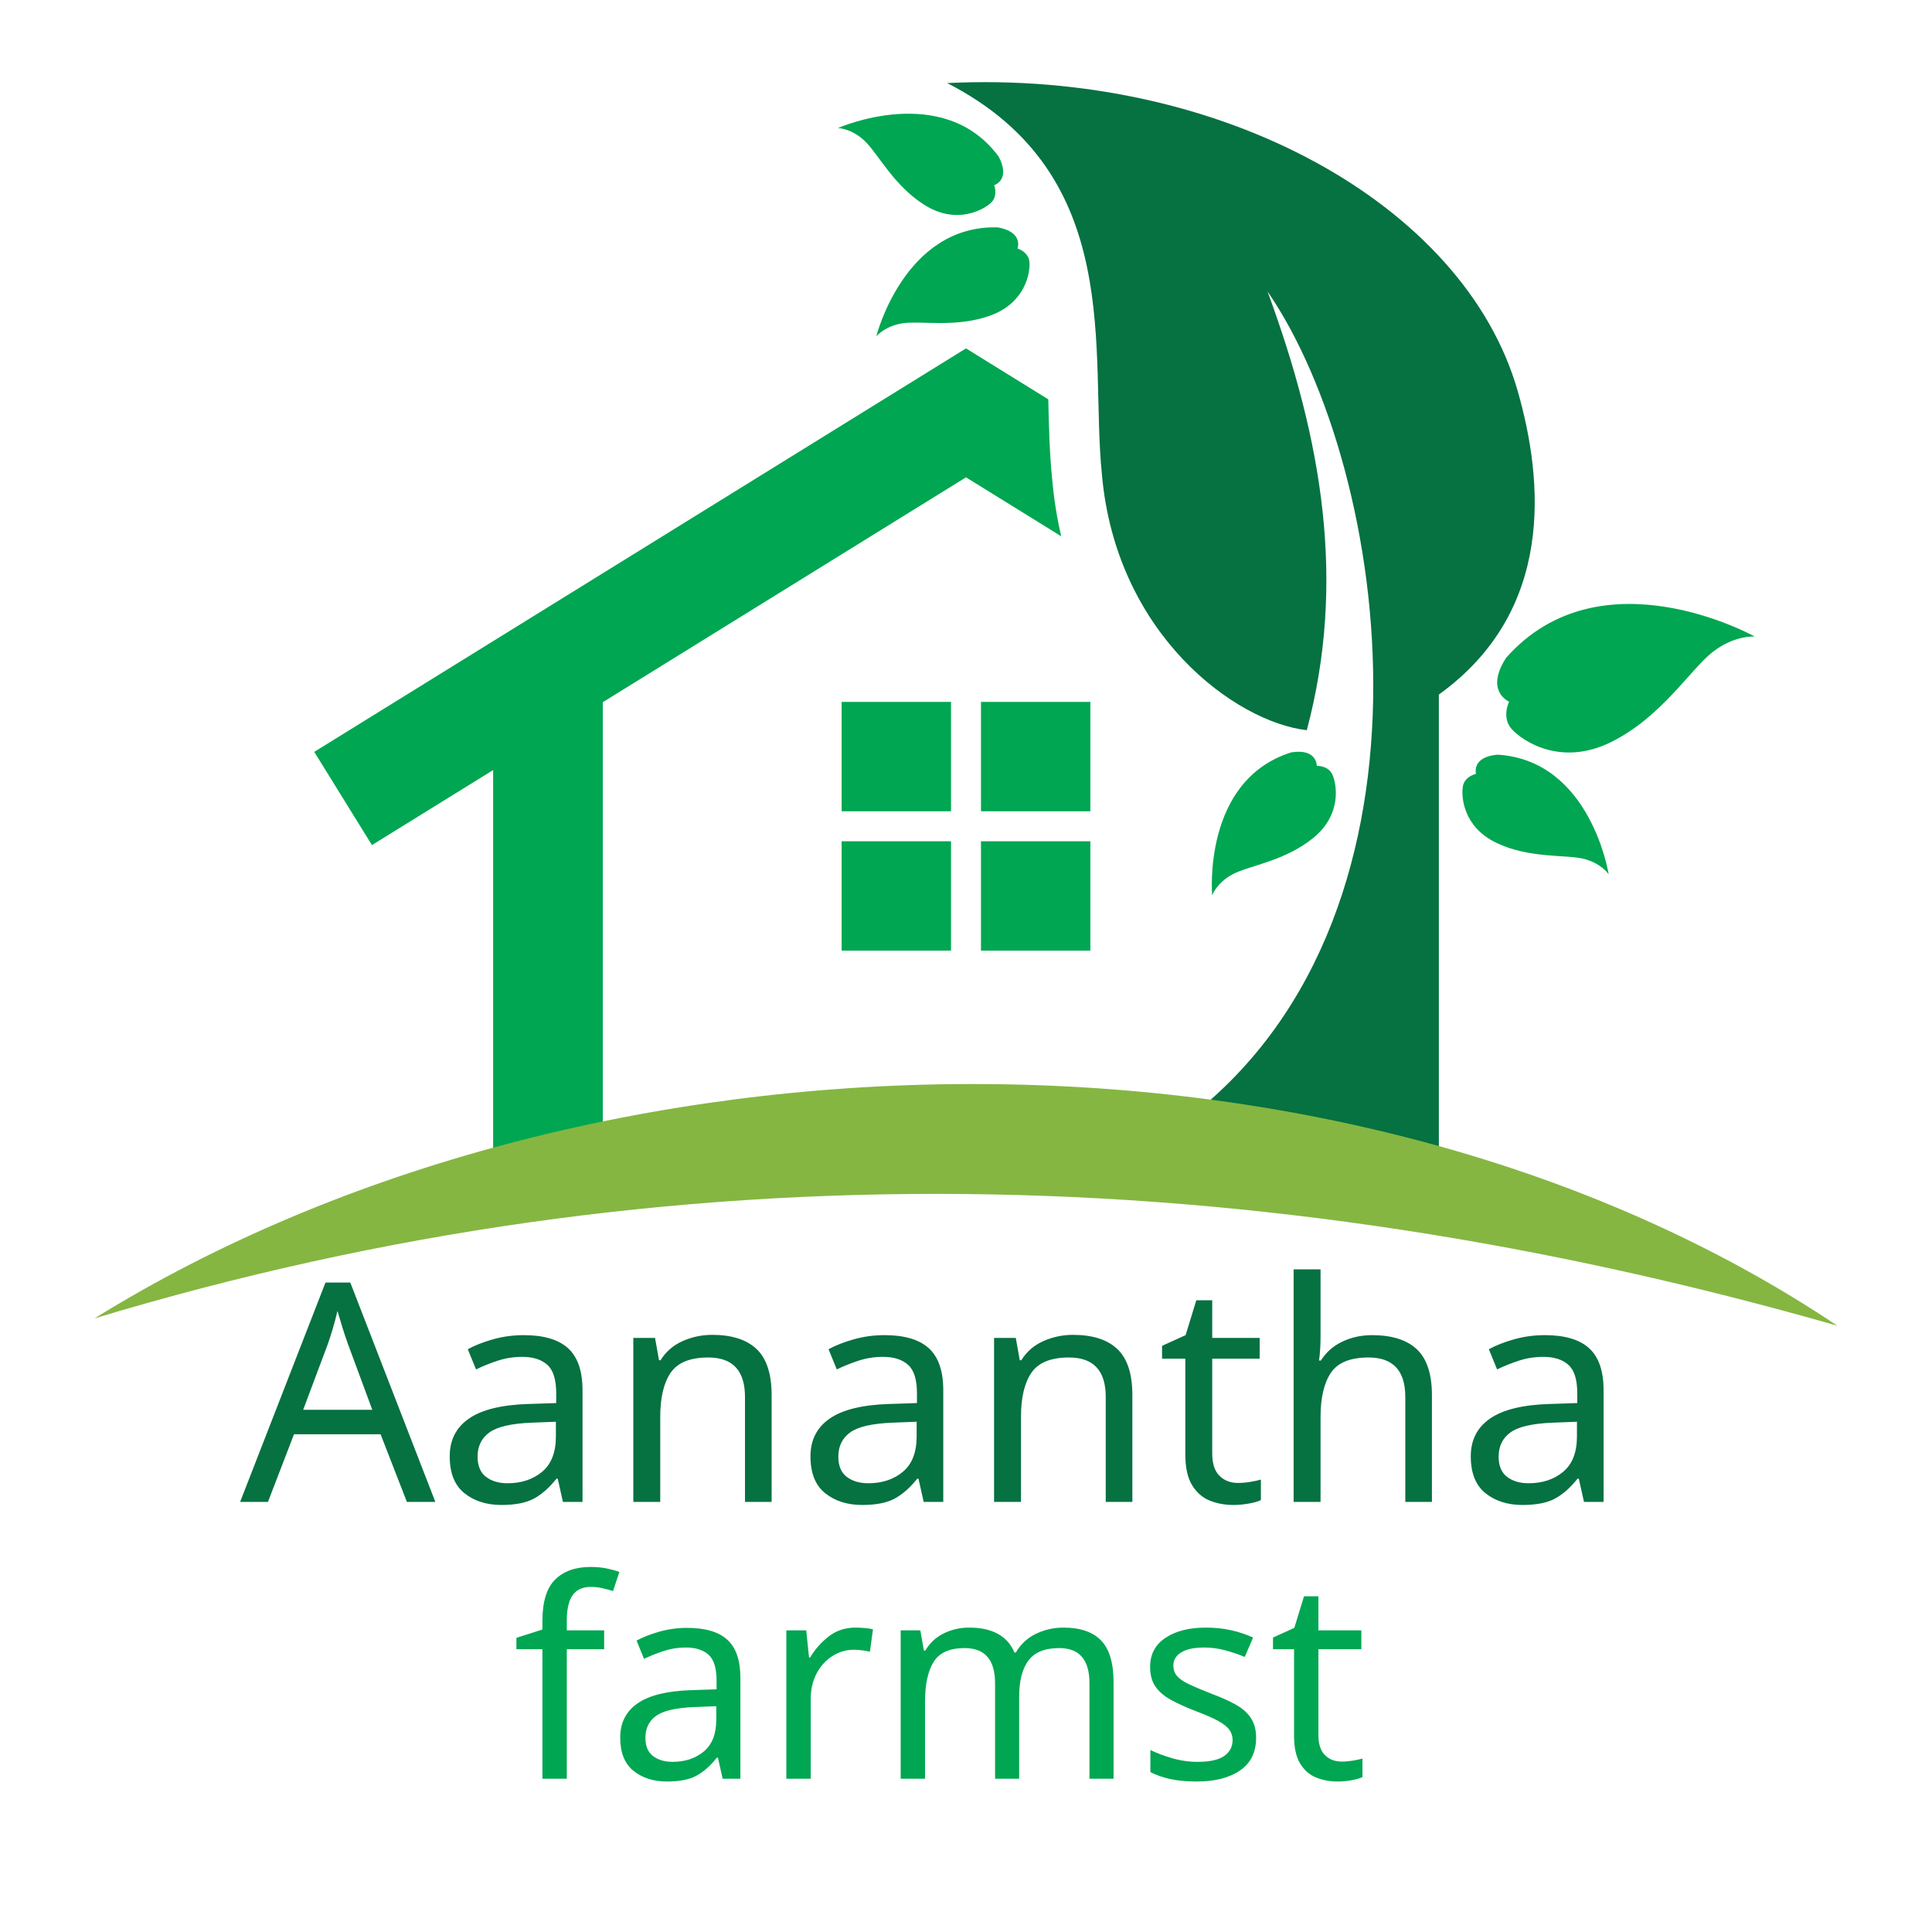
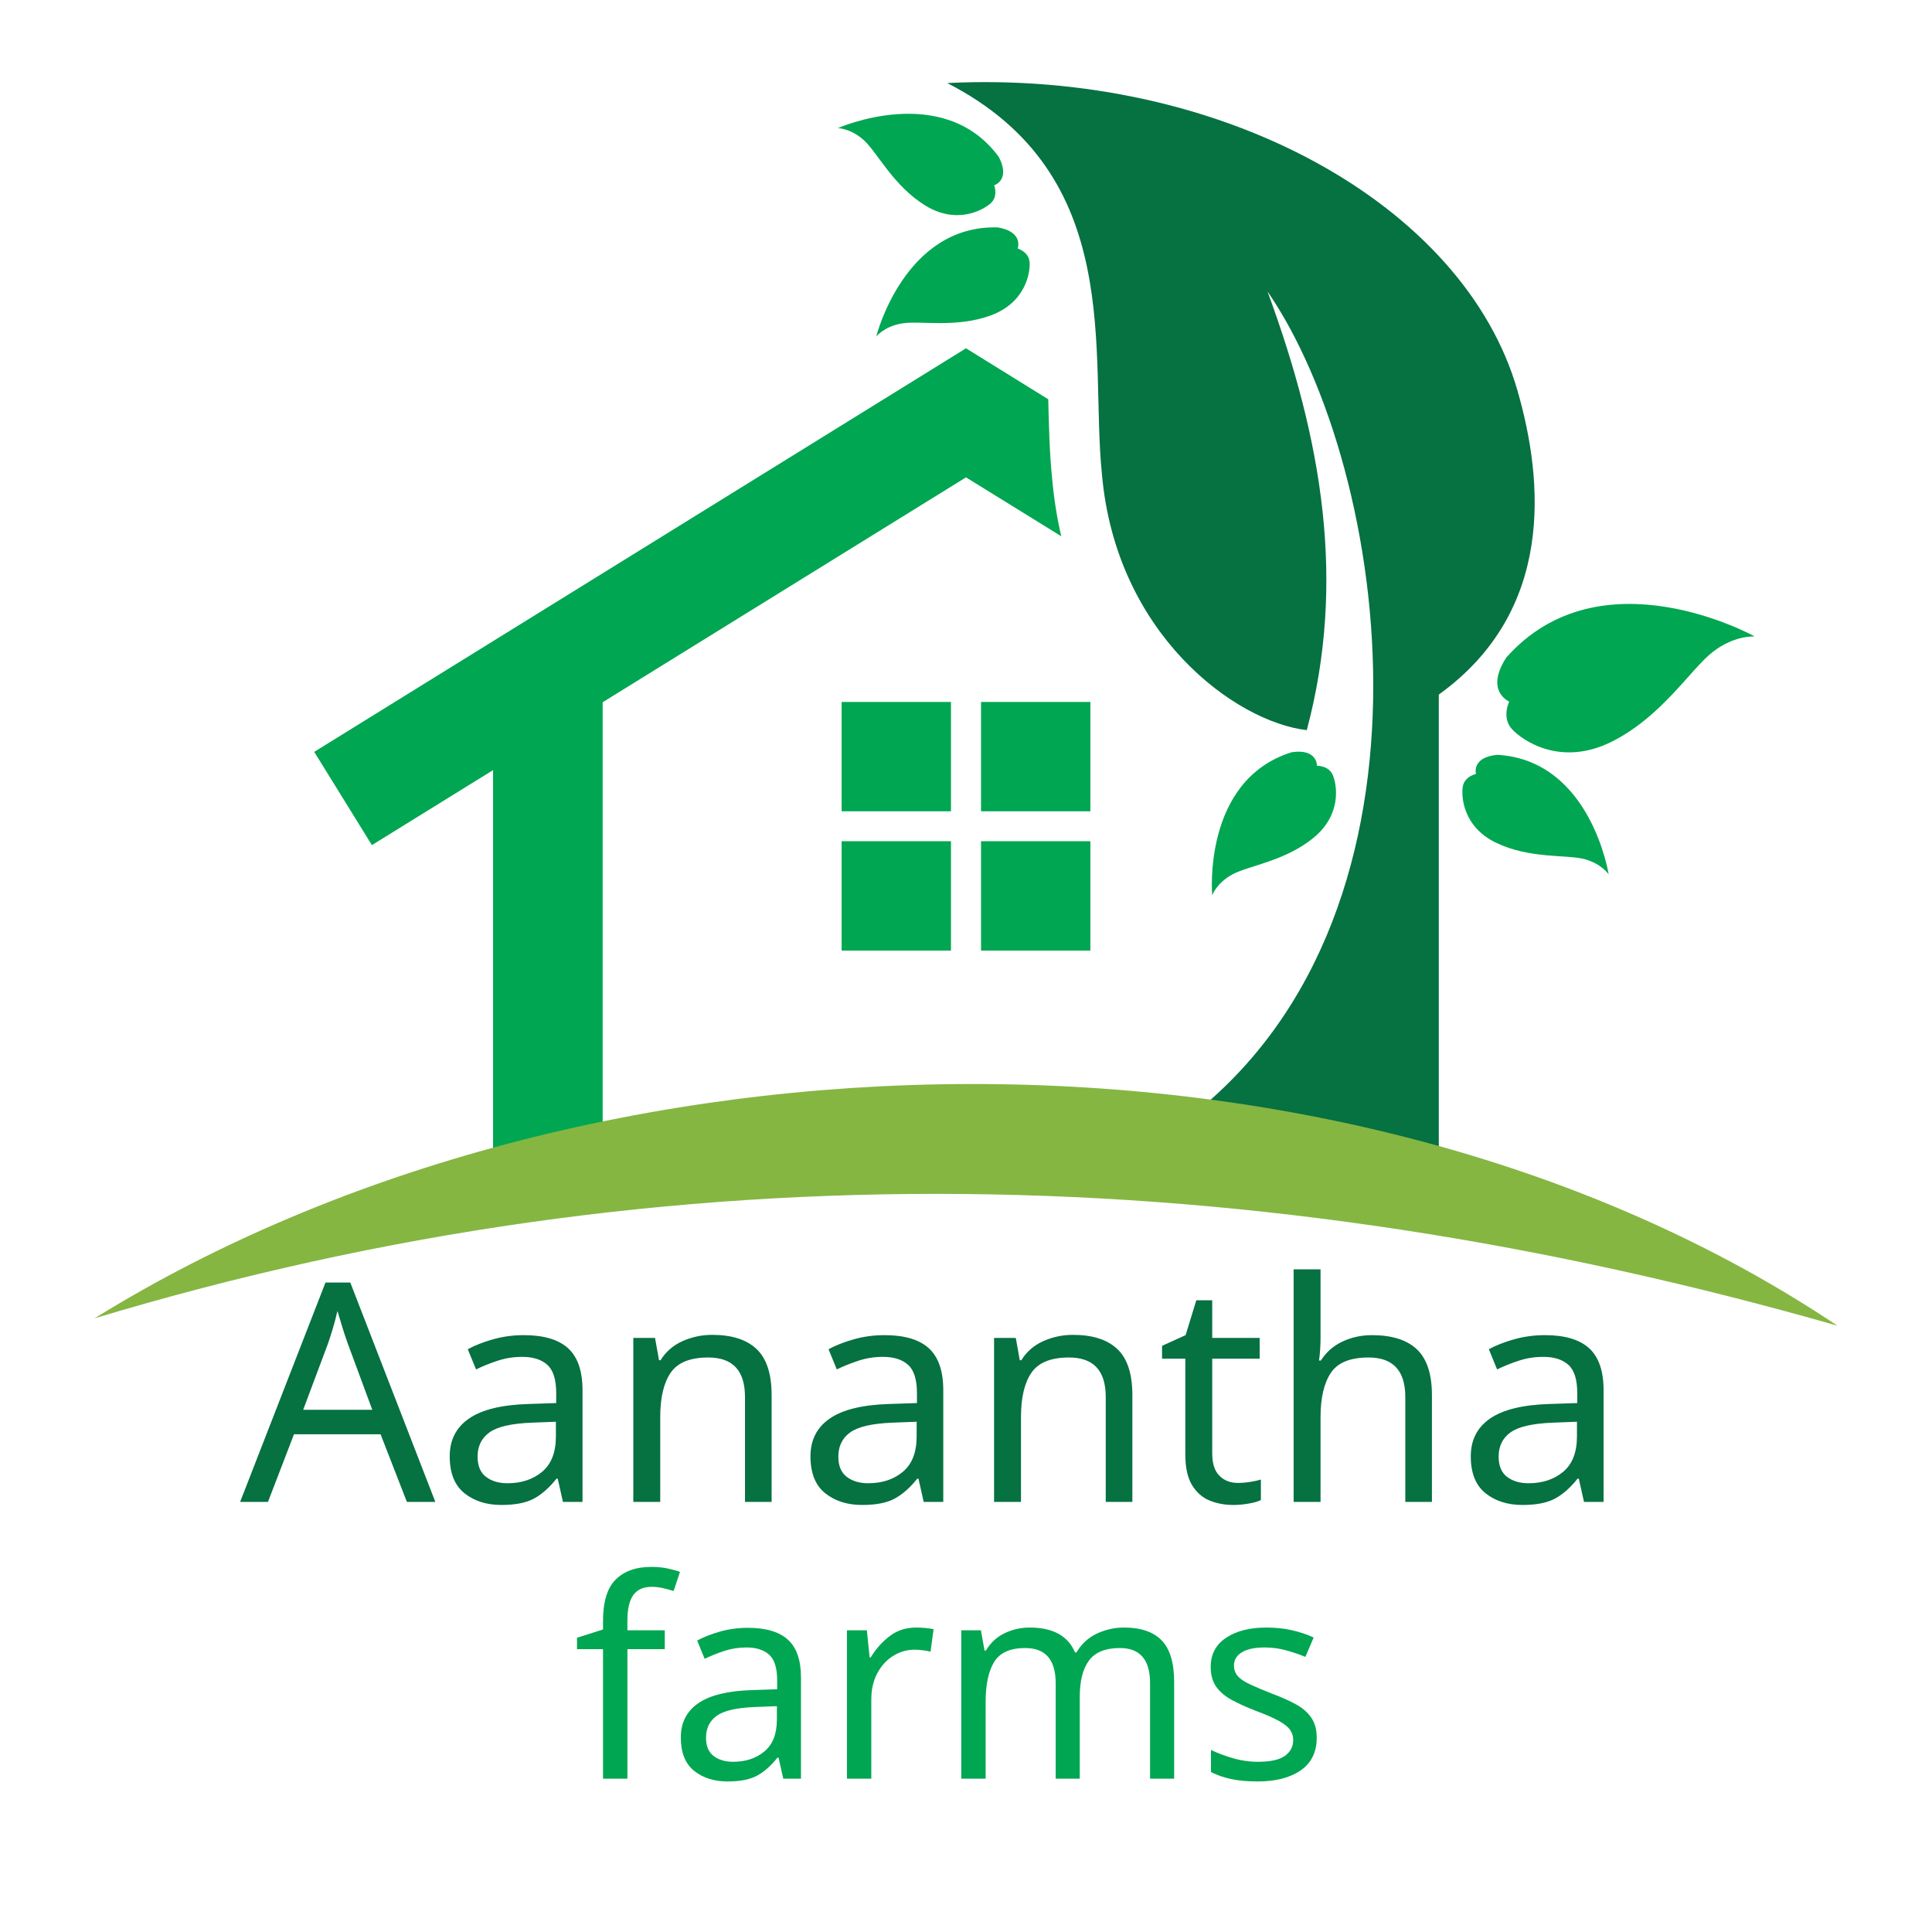
<svg xmlns="http://www.w3.org/2000/svg" version="1.1" id="Layer_1" x="0px" y="0px" viewBox="0 0 1440 1440" style="enable-background:new 0 0 1440 1440;" xml:space="preserve">
  <style type="text/css">
	.st0{fill-rule:evenodd;clip-rule:evenodd;fill:#00A651;}
	.st1{fill-rule:evenodd;clip-rule:evenodd;fill:#067141;}
	.st2{fill-rule:evenodd;clip-rule:evenodd;fill:#85B642;}
	.st3{fill:#067141;}
	.st4{font-family:'Righteous-Regular';}
	.st5{font-size:228.061px;}
	.st6{fill:#00A651;}
	.st7{font-size:206.341px;}
</style>
  <g>
-     <path class="st0" d="M812.69,523.16h-81.52v81.52h81.52V523.16z M627.31,708.54h81.52v-81.52h-81.52V708.54z M627.31,523.16h81.52   v81.52h-81.52V523.16z M812.69,708.54h-81.52v-81.52h81.52V708.54z M234.22,560.4l43.01,69.48l90.33-55.92v301.3h81.72V523.38   L720,355.78l70.96,43.93c-3.28-14.07-5.5-28.46-6.77-42.98c-1.98-19.61-2.42-39.34-2.86-59.08L720,259.67L234.22,560.4z" />
-     <path class="st1" d="M1071.92,859.09c0.17-1.37,0.36-2.75,0.52-4.13V517.68c86.58-62.36,78.07-159.19,58.63-226.69   C1091.22,152.62,910.6,51.85,705.98,61.92C839.6,130.39,812.1,263.24,821.27,353.24c10.31,119.57,99.57,184.94,152.74,191   c29.39-110.27,11.73-215.74-29.29-327.04c91.36,132.74,141.11,472.62-67.56,622.56C904.57,843.4,1044.93,854.29,1071.92,859.09" />
-     <path class="st0" d="M1307.87,474.44c0,0-14.98-1.21-31.34,11.51c-16.41,12.69-38.06,48.5-75.69,67.12   c-37.62,18.64-66.14-0.88-74.03-9.57c-7.92-8.65-2-20.54-2-20.54s-18.52-7.64-2.17-32.76   C1193.31,410.46,1307.87,474.44,1307.87,474.44" />
-     <path class="st0" d="M1199.01,651.65c0,0-5.42-8.21-18.58-11.52c-13.17-3.35-40.37-0.06-65.16-11.95   c-24.79-11.88-26.24-34.47-24.94-42.04c1.27-7.58,9.79-9.32,9.79-9.32s-3.53-12.64,16.02-14.34   C1185.78,566.74,1199.01,651.65,1199.01,651.65" />
-     <path class="st0" d="M903.48,667.29c0,0,3.28-9.28,15.26-15.66c11.97-6.42,39.17-9.78,60.36-27.3   c21.2-17.5,17.16-39.77,14.08-46.81c-3.05-7.05-11.74-6.69-11.74-6.69s0.39-13.12-19-10.06   C895.87,581.7,903.48,667.29,903.48,667.29" />
-     <path class="st2" d="M70.52,982.61c431.62-130.13,864.7-118.79,1298.97,5.53C1004.45,743.61,439.1,754.11,70.52,982.61" />
-     <path class="st0" d="M624.52,95.46c0,0,9.84,0.1,19.75,9.37c9.95,9.25,21.93,33.9,45.36,48.28c23.42,14.4,43.19,3.37,48.85-1.83   c5.68-5.17,2.53-13.27,2.53-13.27s12.53-3.88,3.37-21.24C703.04,60.56,624.52,95.46,624.52,95.46" />
-     <path class="st0" d="M653.12,250.75c0,0,6.15-7.69,19.55-9.78c13.42-2.14,40.21,3.61,65.98-5.98c25.77-9.58,29.26-31.94,28.66-39.6   c-0.57-7.66-8.9-10.17-8.9-10.17s4.67-12.26-14.65-15.74C674.02,167.4,653.12,250.75,653.12,250.75" />
+     <path class="st0" d="M812.7,523.2h-81.5v81.5h81.5V523.2z M627.3,708.5h81.5V627h-81.5V708.5z M627.3,523.2h81.5v81.5h-81.5V523.2z    M812.7,708.5h-81.5V627h81.5V708.5z M234.2,560.4l43,69.5l90.3-55.9v301.3h81.7V523.4L720,355.8l71,43.9   c-3.3-14.1-5.5-28.5-6.8-43c-2-19.6-2.4-39.3-2.9-59.1l-61.3-38L234.2,560.4z" />
+     <path class="st1" d="M1071.9,859.1c0.2-1.4,0.4-2.8,0.5-4.1V517.7c86.6-62.4,78.1-159.2,58.6-226.7   C1091.2,152.6,910.6,51.8,706,61.9c133.6,68.5,106.1,201.3,115.3,291.3c10.3,119.6,99.6,184.9,152.7,191   c29.4-110.3,11.7-215.7-29.3-327c91.4,132.7,141.1,472.6-67.6,622.6C904.6,843.4,1044.9,854.3,1071.9,859.1" />
+     <path class="st0" d="M1307.9,474.4c0,0-15-1.2-31.3,11.5c-16.4,12.7-38.1,48.5-75.7,67.1c-37.6,18.6-66.1-0.9-74-9.6   c-7.9-8.7-2-20.5-2-20.5s-18.5-7.6-2.2-32.8C1193.3,410.5,1307.9,474.4,1307.9,474.4" />
+     <path class="st0" d="M1199,651.7c0,0-5.4-8.2-18.6-11.5c-13.2-3.3-40.4-0.1-65.2-12c-24.8-11.9-26.2-34.5-24.9-42   c1.3-7.6,9.8-9.3,9.8-9.3s-3.5-12.6,16-14.3C1185.8,566.7,1199,651.7,1199,651.7" />
+     <path class="st0" d="M903.5,667.3c0,0,3.3-9.3,15.3-15.7c12-6.4,39.2-9.8,60.4-27.3c21.2-17.5,17.2-39.8,14.1-46.8   c-3.1-7-11.7-6.7-11.7-6.7s0.4-13.1-19-10.1C895.9,581.7,903.5,667.3,903.5,667.3" />
+     <path class="st2" d="M70.5,982.6c431.6-130.1,864.7-118.8,1299,5.5C1004.5,743.6,439.1,754.1,70.5,982.6" />
+     <path class="st0" d="M624.5,95.5c0,0,9.8,0.1,19.8,9.4c9.9,9.3,21.9,33.9,45.4,48.3c23.4,14.4,43.2,3.4,48.8-1.8   c5.7-5.2,2.5-13.3,2.5-13.3s12.5-3.9,3.4-21.2C703,60.6,624.5,95.5,624.5,95.5" />
+     <path class="st0" d="M653.1,250.8c0,0,6.1-7.7,19.6-9.8c13.4-2.1,40.2,3.6,66-6c25.8-9.6,29.3-31.9,28.7-39.6   c-0.6-7.7-8.9-10.2-8.9-10.2s4.7-12.3-14.7-15.7C674,167.4,653.1,250.8,653.1,250.8" />
  </g>
  <text transform="matrix(1 0 0 1 178.9765 1119.434)">
    <tspan x="0" y="0" class="st3 st4 st5">Aanantha</tspan>
-     <tspan x="202.83" y="206.34" class="st6 st4 st7">farmst</tspan>
+     <tspan x="248" y="206.3" class="st6 st4 st7">farms</tspan>
  </text>
</svg>
